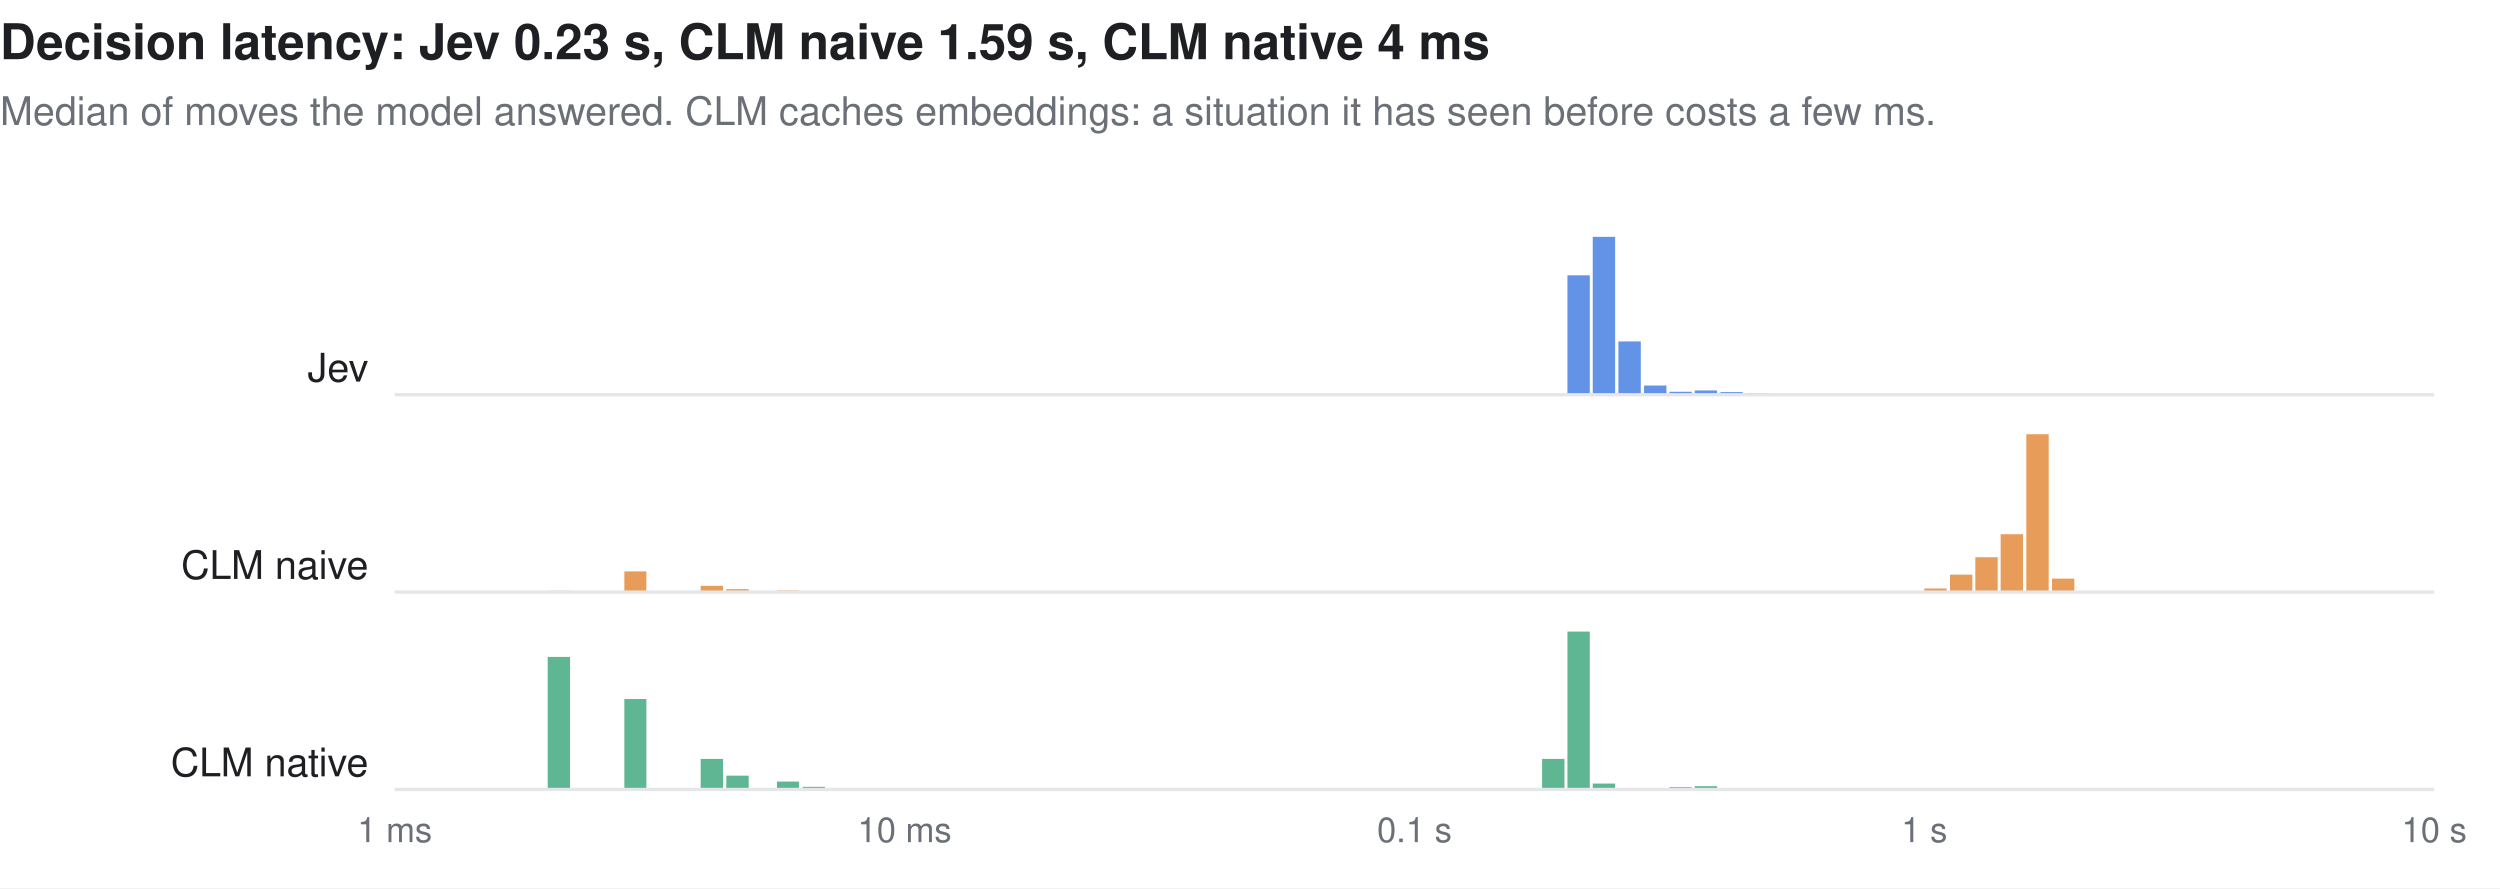
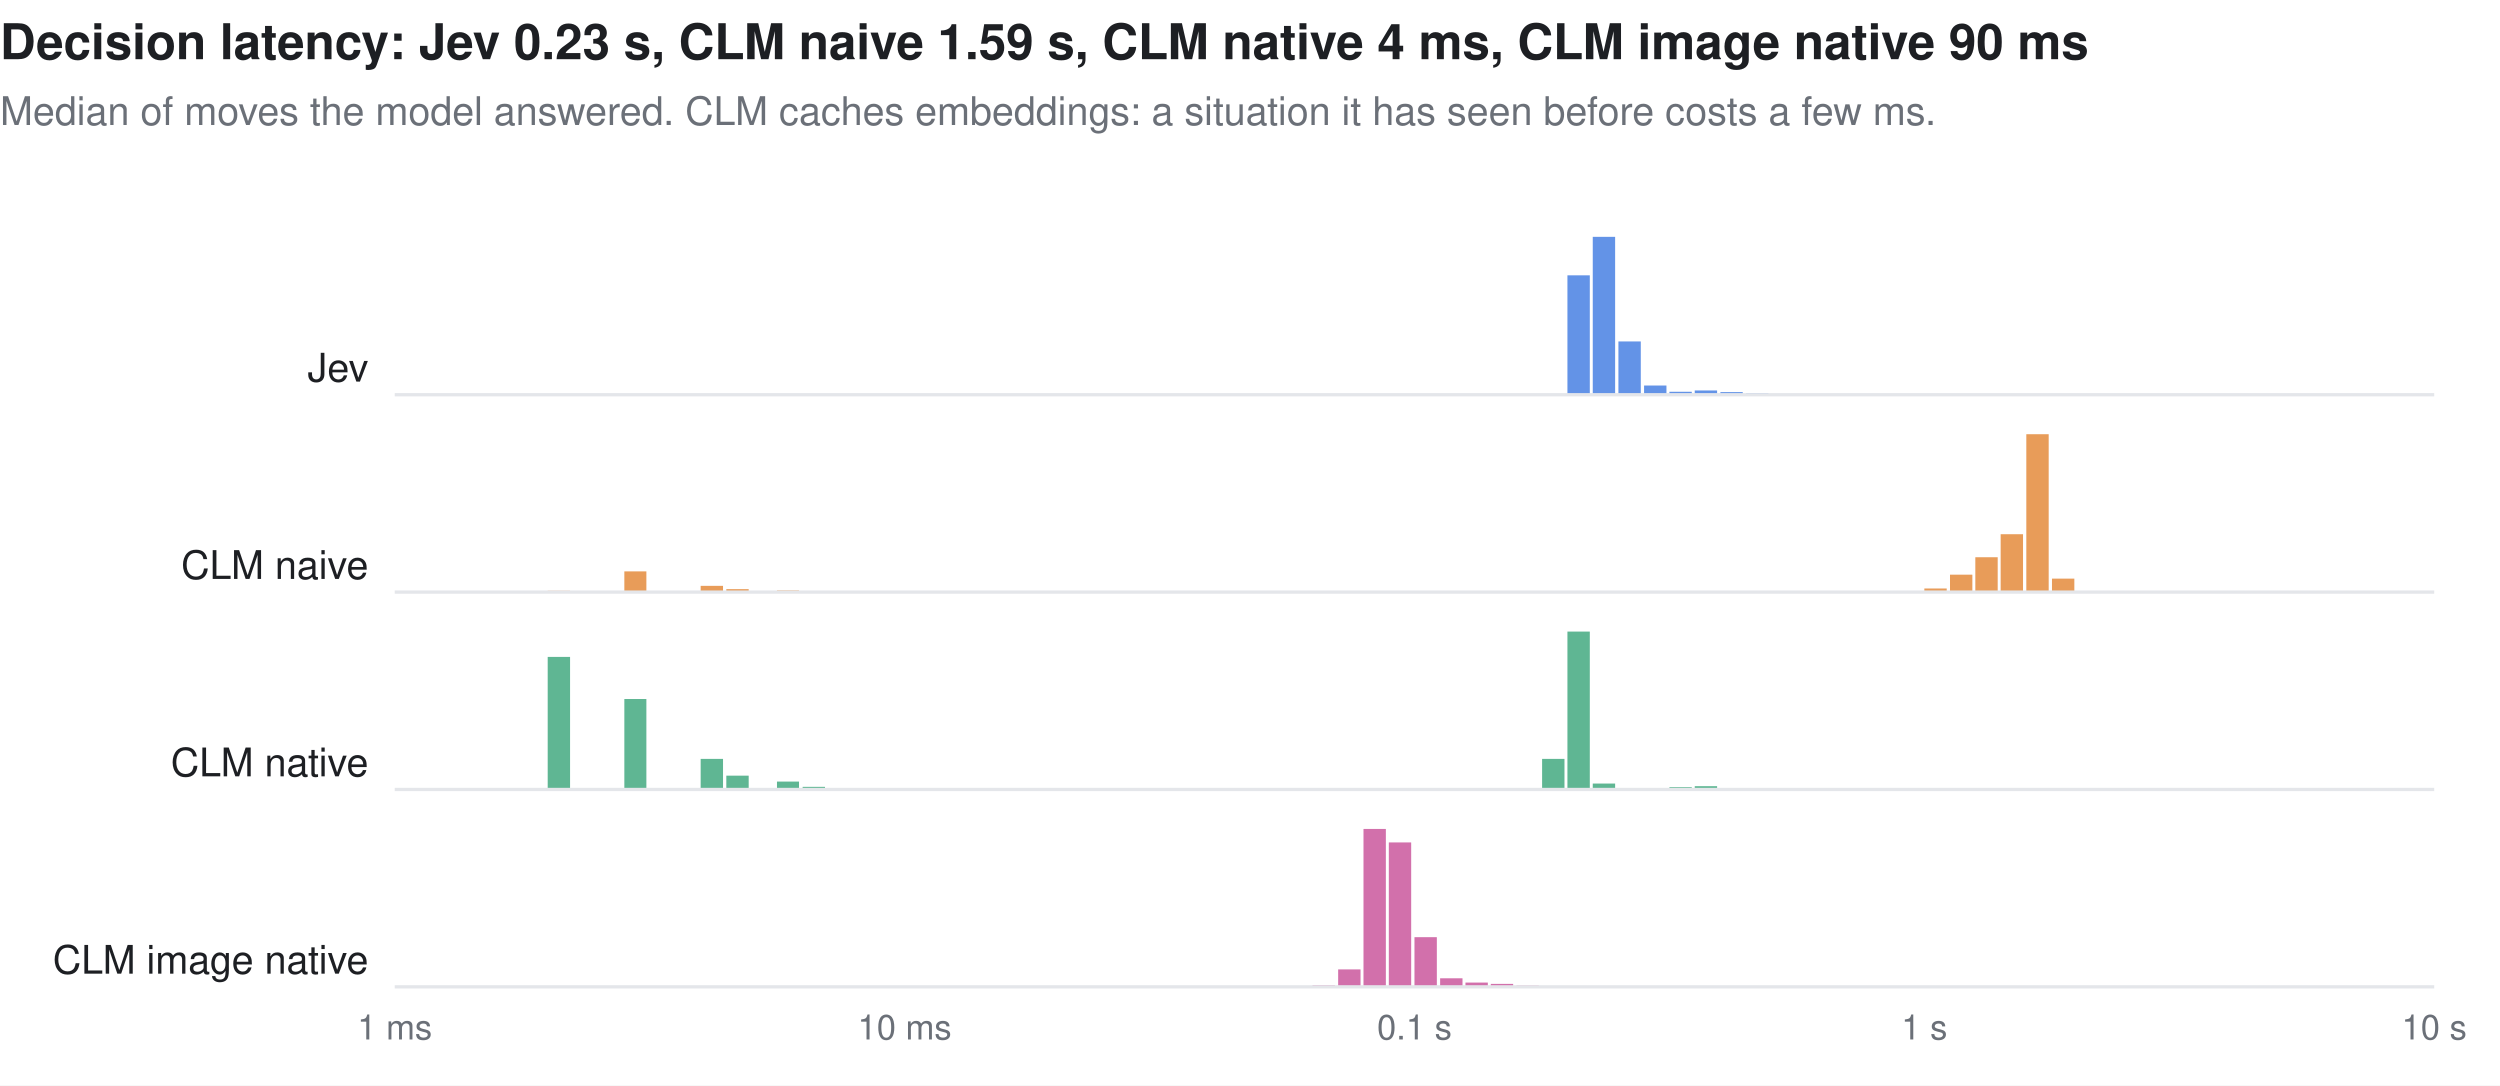
- <svg xmlns="http://www.w3.org/2000/svg" viewBox="0 0 760 270" width="760" font-family="Helvetica, Arial, sans-serif">
-   <rect width="760" height="270" fill="white" />
-   <text x="0.0" y="18.0" font-size="15" fill="#1d1f23" text-anchor="start" font-weight="600">Decision latency: Jev 0.23 s, CLM naive 1.59 s, CLM native 4 ms</text>
+ <svg xmlns="http://www.w3.org/2000/svg" viewBox="0 0 760 330" width="760" font-family="Helvetica, Arial, sans-serif">
+   <rect width="760" height="330" fill="white" />
+   <text x="0.0" y="18.0" font-size="15" fill="#1d1f23" text-anchor="start" font-weight="600">Decision latency: Jev 0.23 s, CLM naive 1.59 s, CLM native 4 ms, CLM image native 90 ms</text>
  <text x="0.0" y="38.0" font-size="12" fill="#6b7078" text-anchor="start" font-weight="400">Median of moves the model answered. CLM caches embeddings: a situation it has seen before costs a few ms.</text>
  <text x="112.0" y="116.0" font-size="12" fill="#1d1f23" text-anchor="end" font-weight="400">Jev</text>
  <rect x="120.0" y="120.0" width="6.7" height="0.0" fill="#2f6fdf" fill-opacity="0.75" />
  <rect x="127.7" y="120.0" width="6.8" height="0.0" fill="#2f6fdf" fill-opacity="0.75" />
  <rect x="135.5" y="120.0" width="6.8" height="0.0" fill="#2f6fdf" fill-opacity="0.75" />
  <rect x="143.2" y="120.0" width="6.8" height="0.0" fill="#2f6fdf" fill-opacity="0.75" />
  <rect x="151.0" y="120.0" width="6.7" height="0.0" fill="#2f6fdf" fill-opacity="0.75" />
  <rect x="158.8" y="120.0" width="6.7" height="0.0" fill="#2f6fdf" fill-opacity="0.75" />
  <rect x="166.5" y="120.0" width="6.8" height="0.0" fill="#2f6fdf" fill-opacity="0.75" />
  <rect x="174.2" y="120.0" width="6.8" height="0.0" fill="#2f6fdf" fill-opacity="0.75" />
  <rect x="182.0" y="120.0" width="6.8" height="0.0" fill="#2f6fdf" fill-opacity="0.75" />
  <rect x="189.8" y="120.0" width="6.7" height="0.0" fill="#2f6fdf" fill-opacity="0.75" />
  <rect x="197.5" y="120.0" width="6.7" height="0.0" fill="#2f6fdf" fill-opacity="0.75" />
  <rect x="205.2" y="120.0" width="6.8" height="0.0" fill="#2f6fdf" fill-opacity="0.75" />
  <rect x="213.0" y="120.0" width="6.8" height="0.0" fill="#2f6fdf" fill-opacity="0.75" />
  <rect x="220.8" y="120.0" width="6.8" height="0.0" fill="#2f6fdf" fill-opacity="0.75" />
  <rect x="228.5" y="120.0" width="6.7" height="0.0" fill="#2f6fdf" fill-opacity="0.75" />
  <rect x="236.2" y="120.0" width="6.7" height="0.0" fill="#2f6fdf" fill-opacity="0.75" />
  <rect x="244.0" y="120.0" width="6.8" height="0.0" fill="#2f6fdf" fill-opacity="0.75" />
  <rect x="251.8" y="120.0" width="6.8" height="0.0" fill="#2f6fdf" fill-opacity="0.75" />
  <rect x="259.5" y="120.0" width="6.8" height="0.0" fill="#2f6fdf" fill-opacity="0.75" />
  <rect x="267.2" y="120.0" width="6.8" height="0.0" fill="#2f6fdf" fill-opacity="0.75" />
  <rect x="275.0" y="120.0" width="6.8" height="0.0" fill="#2f6fdf" fill-opacity="0.75" />
  <rect x="282.8" y="120.0" width="6.8" height="0.0" fill="#2f6fdf" fill-opacity="0.75" />
  <rect x="290.5" y="120.0" width="6.8" height="0.0" fill="#2f6fdf" fill-opacity="0.75" />
  <rect x="298.2" y="120.0" width="6.8" height="0.0" fill="#2f6fdf" fill-opacity="0.75" />
  <rect x="306.0" y="120.0" width="6.8" height="0.0" fill="#2f6fdf" fill-opacity="0.75" />
  <rect x="313.8" y="120.0" width="6.8" height="0.0" fill="#2f6fdf" fill-opacity="0.75" />
  <rect x="321.5" y="120.0" width="6.8" height="0.0" fill="#2f6fdf" fill-opacity="0.75" />
  <rect x="329.2" y="120.0" width="6.8" height="0.0" fill="#2f6fdf" fill-opacity="0.75" />
  <rect x="337.0" y="120.0" width="6.8" height="0.0" fill="#2f6fdf" fill-opacity="0.75" />
  <rect x="344.8" y="120.0" width="6.8" height="0.0" fill="#2f6fdf" fill-opacity="0.75" />
  <rect x="352.5" y="120.0" width="6.8" height="0.0" fill="#2f6fdf" fill-opacity="0.75" />
  <rect x="360.2" y="120.0" width="6.8" height="0.0" fill="#2f6fdf" fill-opacity="0.75" />
  <rect x="368.0" y="120.0" width="6.8" height="0.0" fill="#2f6fdf" fill-opacity="0.75" />
  <rect x="375.8" y="120.0" width="6.8" height="0.0" fill="#2f6fdf" fill-opacity="0.75" />
  <rect x="383.5" y="120.0" width="6.8" height="0.0" fill="#2f6fdf" fill-opacity="0.75" />
  <rect x="391.2" y="120.0" width="6.8" height="0.0" fill="#2f6fdf" fill-opacity="0.75" />
  <rect x="399.0" y="120.0" width="6.8" height="0.0" fill="#2f6fdf" fill-opacity="0.75" />
  <rect x="406.8" y="120.0" width="6.8" height="0.0" fill="#2f6fdf" fill-opacity="0.75" />
  <rect x="414.5" y="120.0" width="6.8" height="0.0" fill="#2f6fdf" fill-opacity="0.75" />
  <rect x="422.2" y="120.0" width="6.8" height="0.0" fill="#2f6fdf" fill-opacity="0.75" />
  <rect x="430.0" y="120.0" width="6.8" height="0.0" fill="#2f6fdf" fill-opacity="0.75" />
  <rect x="437.8" y="120.0" width="6.8" height="0.0" fill="#2f6fdf" fill-opacity="0.75" />
  <rect x="445.5" y="120.0" width="6.8" height="0.0" fill="#2f6fdf" fill-opacity="0.75" />
  <rect x="453.2" y="120.0" width="6.8" height="0.0" fill="#2f6fdf" fill-opacity="0.75" />
  <rect x="461.0" y="120.0" width="6.8" height="0.0" fill="#2f6fdf" fill-opacity="0.75" />
  <rect x="468.8" y="120.0" width="6.8" height="0.0" fill="#2f6fdf" fill-opacity="0.75" />
  <rect x="476.5" y="83.7" width="6.8" height="36.3" fill="#2f6fdf" fill-opacity="0.75" />
  <rect x="484.2" y="72.0" width="6.8" height="48.0" fill="#2f6fdf" fill-opacity="0.75" />
  <rect x="492.0" y="103.8" width="6.8" height="16.2" fill="#2f6fdf" fill-opacity="0.75" />
  <rect x="499.8" y="117.2" width="6.8" height="2.8" fill="#2f6fdf" fill-opacity="0.75" />
  <rect x="507.5" y="119.1" width="6.8" height="0.9" fill="#2f6fdf" fill-opacity="0.75" />
  <rect x="515.2" y="118.7" width="6.8" height="1.3" fill="#2f6fdf" fill-opacity="0.75" />
  <rect x="523.0" y="119.2" width="6.8" height="0.8" fill="#2f6fdf" fill-opacity="0.75" />
  <rect x="530.8" y="119.5" width="6.8" height="0.5" fill="#2f6fdf" fill-opacity="0.75" />
  <rect x="538.5" y="119.8" width="6.8" height="0.2" fill="#2f6fdf" fill-opacity="0.75" />
  <rect x="546.2" y="119.9" width="6.8" height="0.1" fill="#2f6fdf" fill-opacity="0.75" />
  <rect x="554.0" y="120.0" width="6.8" height="0.0" fill="#2f6fdf" fill-opacity="0.75" />
  <rect x="561.8" y="120.0" width="6.8" height="0.0" fill="#2f6fdf" fill-opacity="0.75" />
  <rect x="569.5" y="120.0" width="6.8" height="0.0" fill="#2f6fdf" fill-opacity="0.75" />
  <rect x="577.2" y="120.0" width="6.8" height="0.0" fill="#2f6fdf" fill-opacity="0.75" />
  <rect x="585.0" y="120.0" width="6.8" height="0.0" fill="#2f6fdf" fill-opacity="0.75" />
  <rect x="592.8" y="120.0" width="6.8" height="0.0" fill="#2f6fdf" fill-opacity="0.75" />
  <rect x="600.5" y="120.0" width="6.8" height="0.0" fill="#2f6fdf" fill-opacity="0.75" />
  <rect x="608.2" y="120.0" width="6.8" height="0.0" fill="#2f6fdf" fill-opacity="0.75" />
  <rect x="616.0" y="120.0" width="6.8" height="0.0" fill="#2f6fdf" fill-opacity="0.75" />
  <rect x="623.8" y="120.0" width="6.8" height="0.0" fill="#2f6fdf" fill-opacity="0.75" />
  <rect x="631.5" y="120.0" width="6.8" height="0.0" fill="#2f6fdf" fill-opacity="0.75" />
  <rect x="639.2" y="120.0" width="6.8" height="0.0" fill="#2f6fdf" fill-opacity="0.75" />
  <rect x="647.0" y="120.0" width="6.8" height="0.0" fill="#2f6fdf" fill-opacity="0.75" />
  <rect x="654.8" y="120.0" width="6.8" height="0.0" fill="#2f6fdf" fill-opacity="0.75" />
  <rect x="662.5" y="120.0" width="6.8" height="0.0" fill="#2f6fdf" fill-opacity="0.75" />
  <rect x="670.2" y="120.0" width="6.8" height="0.0" fill="#2f6fdf" fill-opacity="0.75" />
  <rect x="678.0" y="120.0" width="6.8" height="0.0" fill="#2f6fdf" fill-opacity="0.75" />
  <rect x="685.8" y="120.0" width="6.8" height="0.0" fill="#2f6fdf" fill-opacity="0.75" />
  <rect x="693.5" y="120.0" width="6.8" height="0.0" fill="#2f6fdf" fill-opacity="0.75" />
  <rect x="701.2" y="120.0" width="6.8" height="0.0" fill="#2f6fdf" fill-opacity="0.75" />
  <rect x="709.0" y="120.0" width="6.8" height="0.0" fill="#2f6fdf" fill-opacity="0.75" />
  <rect x="716.8" y="120.0" width="6.8" height="0.0" fill="#2f6fdf" fill-opacity="0.75" />
  <rect x="724.5" y="120.0" width="6.8" height="0.0" fill="#2f6fdf" fill-opacity="0.75" />
  <rect x="732.2" y="120.0" width="6.8" height="0.0" fill="#2f6fdf" fill-opacity="0.75" />
  <line x1="120" x2="740" y1="120" y2="120" stroke="#e4e6ea" />
  <text x="112.0" y="176.0" font-size="12" fill="#1d1f23" text-anchor="end" font-weight="400">CLM naive</text>
  <rect x="120.0" y="180.0" width="6.7" height="0.0" fill="#e07b22" fill-opacity="0.75" />
  <rect x="127.7" y="180.0" width="6.8" height="0.0" fill="#e07b22" fill-opacity="0.75" />
  <rect x="135.5" y="180.0" width="6.8" height="0.0" fill="#e07b22" fill-opacity="0.75" />
  <rect x="143.2" y="180.0" width="6.8" height="0.0" fill="#e07b22" fill-opacity="0.75" />
  <rect x="151.0" y="180.0" width="6.7" height="0.0" fill="#e07b22" fill-opacity="0.75" />
  <rect x="158.8" y="180.0" width="6.7" height="0.0" fill="#e07b22" fill-opacity="0.75" />
  <rect x="166.5" y="179.6" width="6.8" height="0.4" fill="#e07b22" fill-opacity="0.75" />
  <rect x="174.2" y="180.0" width="6.8" height="0.0" fill="#e07b22" fill-opacity="0.75" />
  <rect x="182.0" y="180.0" width="6.8" height="0.0" fill="#e07b22" fill-opacity="0.75" />
  <rect x="189.8" y="173.7" width="6.7" height="6.3" fill="#e07b22" fill-opacity="0.75" />
  <rect x="197.5" y="180.0" width="6.7" height="0.0" fill="#e07b22" fill-opacity="0.75" />
  <rect x="205.2" y="180.0" width="6.8" height="0.0" fill="#e07b22" fill-opacity="0.75" />
  <rect x="213.0" y="178.1" width="6.8" height="1.9" fill="#e07b22" fill-opacity="0.75" />
  <rect x="220.8" y="179.1" width="6.8" height="0.9" fill="#e07b22" fill-opacity="0.75" />
  <rect x="228.5" y="180.0" width="6.7" height="0.0" fill="#e07b22" fill-opacity="0.75" />
  <rect x="236.2" y="179.5" width="6.7" height="0.5" fill="#e07b22" fill-opacity="0.75" />
  <rect x="244.0" y="179.9" width="6.8" height="0.1" fill="#e07b22" fill-opacity="0.75" />
  <rect x="251.8" y="180.0" width="6.8" height="0.0" fill="#e07b22" fill-opacity="0.75" />
  <rect x="259.5" y="180.0" width="6.8" height="0.0" fill="#e07b22" fill-opacity="0.75" />
  <rect x="267.2" y="180.0" width="6.8" height="0.0" fill="#e07b22" fill-opacity="0.75" />
  <rect x="275.0" y="180.0" width="6.8" height="0.0" fill="#e07b22" fill-opacity="0.75" />
  <rect x="282.8" y="180.0" width="6.8" height="0.0" fill="#e07b22" fill-opacity="0.75" />
  <rect x="290.5" y="180.0" width="6.8" height="0.0" fill="#e07b22" fill-opacity="0.75" />
  <rect x="298.2" y="180.0" width="6.8" height="0.0" fill="#e07b22" fill-opacity="0.75" />
  <rect x="306.0" y="180.0" width="6.8" height="0.0" fill="#e07b22" fill-opacity="0.75" />
  <rect x="313.8" y="180.0" width="6.8" height="0.0" fill="#e07b22" fill-opacity="0.75" />
  <rect x="321.5" y="180.0" width="6.8" height="0.0" fill="#e07b22" fill-opacity="0.75" />
  <rect x="329.2" y="180.0" width="6.8" height="0.0" fill="#e07b22" fill-opacity="0.75" />
  <rect x="337.0" y="180.0" width="6.8" height="0.0" fill="#e07b22" fill-opacity="0.75" />
  <rect x="344.8" y="180.0" width="6.8" height="0.0" fill="#e07b22" fill-opacity="0.75" />
  <rect x="352.5" y="180.0" width="6.8" height="0.0" fill="#e07b22" fill-opacity="0.75" />
  <rect x="360.2" y="180.0" width="6.8" height="0.0" fill="#e07b22" fill-opacity="0.75" />
  <rect x="368.0" y="180.0" width="6.8" height="0.0" fill="#e07b22" fill-opacity="0.75" />
  <rect x="375.8" y="180.0" width="6.8" height="0.0" fill="#e07b22" fill-opacity="0.75" />
  <rect x="383.5" y="180.0" width="6.8" height="0.0" fill="#e07b22" fill-opacity="0.75" />
  <rect x="391.2" y="180.0" width="6.8" height="0.0" fill="#e07b22" fill-opacity="0.75" />
  <rect x="399.0" y="180.0" width="6.8" height="0.0" fill="#e07b22" fill-opacity="0.75" />
  <rect x="406.8" y="180.0" width="6.8" height="0.0" fill="#e07b22" fill-opacity="0.75" />
  <rect x="414.5" y="180.0" width="6.8" height="0.0" fill="#e07b22" fill-opacity="0.75" />
  <rect x="422.2" y="180.0" width="6.8" height="0.0" fill="#e07b22" fill-opacity="0.75" />
  <rect x="430.0" y="180.0" width="6.8" height="0.0" fill="#e07b22" fill-opacity="0.75" />
  <rect x="437.8" y="180.0" width="6.8" height="0.0" fill="#e07b22" fill-opacity="0.75" />
  <rect x="445.5" y="180.0" width="6.8" height="0.0" fill="#e07b22" fill-opacity="0.75" />
  <rect x="453.2" y="180.0" width="6.8" height="0.0" fill="#e07b22" fill-opacity="0.75" />
  <rect x="461.0" y="180.0" width="6.8" height="0.0" fill="#e07b22" fill-opacity="0.75" />
  <rect x="468.8" y="180.0" width="6.8" height="0.0" fill="#e07b22" fill-opacity="0.75" />
  <rect x="476.5" y="180.0" width="6.8" height="0.0" fill="#e07b22" fill-opacity="0.75" />
  <rect x="484.2" y="180.0" width="6.8" height="0.0" fill="#e07b22" fill-opacity="0.75" />
  <rect x="492.0" y="180.0" width="6.8" height="0.0" fill="#e07b22" fill-opacity="0.75" />
  <rect x="499.8" y="180.0" width="6.8" height="0.0" fill="#e07b22" fill-opacity="0.75" />
  <rect x="507.5" y="180.0" width="6.8" height="0.0" fill="#e07b22" fill-opacity="0.75" />
  <rect x="515.2" y="180.0" width="6.8" height="0.0" fill="#e07b22" fill-opacity="0.75" />
  <rect x="523.0" y="180.0" width="6.8" height="0.0" fill="#e07b22" fill-opacity="0.75" />
  <rect x="530.8" y="180.0" width="6.8" height="0.0" fill="#e07b22" fill-opacity="0.75" />
  <rect x="538.5" y="180.0" width="6.8" height="0.0" fill="#e07b22" fill-opacity="0.75" />
  <rect x="546.2" y="180.0" width="6.8" height="0.0" fill="#e07b22" fill-opacity="0.75" />
  <rect x="554.0" y="180.0" width="6.8" height="0.0" fill="#e07b22" fill-opacity="0.75" />
  <rect x="561.8" y="180.0" width="6.8" height="0.0" fill="#e07b22" fill-opacity="0.75" />
  <rect x="569.5" y="180.0" width="6.8" height="0.0" fill="#e07b22" fill-opacity="0.75" />
  <rect x="577.2" y="180.0" width="6.8" height="0.0" fill="#e07b22" fill-opacity="0.75" />
  <rect x="585.0" y="178.9" width="6.8" height="1.1" fill="#e07b22" fill-opacity="0.75" />
  <rect x="592.8" y="174.7" width="6.8" height="5.3" fill="#e07b22" fill-opacity="0.75" />
  <rect x="600.5" y="169.4" width="6.8" height="10.6" fill="#e07b22" fill-opacity="0.75" />
  <rect x="608.2" y="162.4" width="6.8" height="17.6" fill="#e07b22" fill-opacity="0.75" />
  <rect x="616.0" y="132.0" width="6.8" height="48.0" fill="#e07b22" fill-opacity="0.75" />
  <rect x="623.8" y="175.9" width="6.8" height="4.1" fill="#e07b22" fill-opacity="0.75" />
  <rect x="631.5" y="180.0" width="6.8" height="0.0" fill="#e07b22" fill-opacity="0.75" />
  <rect x="639.2" y="180.0" width="6.8" height="0.0" fill="#e07b22" fill-opacity="0.75" />
  <rect x="647.0" y="180.0" width="6.8" height="0.0" fill="#e07b22" fill-opacity="0.75" />
  <rect x="654.8" y="180.0" width="6.8" height="0.0" fill="#e07b22" fill-opacity="0.75" />
  <rect x="662.5" y="180.0" width="6.8" height="0.0" fill="#e07b22" fill-opacity="0.75" />
  <rect x="670.2" y="180.0" width="6.8" height="0.0" fill="#e07b22" fill-opacity="0.75" />
  <rect x="678.0" y="180.0" width="6.8" height="0.0" fill="#e07b22" fill-opacity="0.75" />
  <rect x="685.8" y="180.0" width="6.8" height="0.0" fill="#e07b22" fill-opacity="0.75" />
  <rect x="693.5" y="180.0" width="6.8" height="0.0" fill="#e07b22" fill-opacity="0.75" />
  <rect x="701.2" y="180.0" width="6.8" height="0.0" fill="#e07b22" fill-opacity="0.75" />
  <rect x="709.0" y="180.0" width="6.8" height="0.0" fill="#e07b22" fill-opacity="0.75" />
  <rect x="716.8" y="180.0" width="6.8" height="0.0" fill="#e07b22" fill-opacity="0.75" />
  <rect x="724.5" y="180.0" width="6.8" height="0.0" fill="#e07b22" fill-opacity="0.75" />
  <rect x="732.2" y="180.0" width="6.8" height="0.0" fill="#e07b22" fill-opacity="0.75" />
  <line x1="120" x2="740" y1="180" y2="180" stroke="#e4e6ea" />
  <text x="112.0" y="236.0" font-size="12" fill="#1d1f23" text-anchor="end" font-weight="400">CLM native</text>
  <rect x="120.0" y="240.0" width="6.7" height="0.0" fill="#2a9d6f" fill-opacity="0.75" />
  <rect x="127.7" y="240.0" width="6.8" height="0.0" fill="#2a9d6f" fill-opacity="0.75" />
  <rect x="135.5" y="240.0" width="6.8" height="0.0" fill="#2a9d6f" fill-opacity="0.75" />
  <rect x="143.2" y="240.0" width="6.8" height="0.0" fill="#2a9d6f" fill-opacity="0.75" />
  <rect x="151.0" y="240.0" width="6.7" height="0.0" fill="#2a9d6f" fill-opacity="0.75" />
  <rect x="158.8" y="240.0" width="6.7" height="0.0" fill="#2a9d6f" fill-opacity="0.75" />
  <rect x="166.5" y="199.7" width="6.8" height="40.3" fill="#2a9d6f" fill-opacity="0.75" />
  <rect x="174.2" y="240.0" width="6.8" height="0.0" fill="#2a9d6f" fill-opacity="0.75" />
  <rect x="182.0" y="240.0" width="6.8" height="0.0" fill="#2a9d6f" fill-opacity="0.75" />
  <rect x="189.8" y="212.5" width="6.7" height="27.5" fill="#2a9d6f" fill-opacity="0.75" />
  <rect x="197.5" y="240.0" width="6.7" height="0.0" fill="#2a9d6f" fill-opacity="0.75" />
  <rect x="205.2" y="240.0" width="6.8" height="0.0" fill="#2a9d6f" fill-opacity="0.75" />
  <rect x="213.0" y="230.7" width="6.8" height="9.3" fill="#2a9d6f" fill-opacity="0.75" />
  <rect x="220.8" y="235.8" width="6.8" height="4.2" fill="#2a9d6f" fill-opacity="0.75" />
  <rect x="228.5" y="240.0" width="6.7" height="0.0" fill="#2a9d6f" fill-opacity="0.75" />
  <rect x="236.2" y="237.6" width="6.7" height="2.4" fill="#2a9d6f" fill-opacity="0.75" />
  <rect x="244.0" y="239.2" width="6.8" height="0.8" fill="#2a9d6f" fill-opacity="0.75" />
  <rect x="251.8" y="240.0" width="6.8" height="0.0" fill="#2a9d6f" fill-opacity="0.75" />
  <rect x="259.5" y="239.8" width="6.8" height="0.2" fill="#2a9d6f" fill-opacity="0.75" />
  <rect x="267.2" y="239.9" width="6.8" height="0.1" fill="#2a9d6f" fill-opacity="0.75" />
  <rect x="275.0" y="239.9" width="6.8" height="0.1" fill="#2a9d6f" fill-opacity="0.75" />
  <rect x="282.8" y="240.0" width="6.8" height="0.0" fill="#2a9d6f" fill-opacity="0.75" />
  <rect x="290.5" y="240.0" width="6.8" height="0.0" fill="#2a9d6f" fill-opacity="0.75" />
  <rect x="298.2" y="240.0" width="6.8" height="0.0" fill="#2a9d6f" fill-opacity="0.75" />
  <rect x="306.0" y="240.0" width="6.8" height="0.0" fill="#2a9d6f" fill-opacity="0.75" />
  <rect x="313.8" y="240.0" width="6.8" height="0.0" fill="#2a9d6f" fill-opacity="0.75" />
  <rect x="321.5" y="240.0" width="6.8" height="0.0" fill="#2a9d6f" fill-opacity="0.75" />
  <rect x="329.2" y="240.0" width="6.8" height="0.0" fill="#2a9d6f" fill-opacity="0.75" />
  <rect x="337.0" y="240.0" width="6.8" height="0.0" fill="#2a9d6f" fill-opacity="0.75" />
  <rect x="344.8" y="240.0" width="6.8" height="0.0" fill="#2a9d6f" fill-opacity="0.75" />
  <rect x="352.5" y="240.0" width="6.8" height="0.0" fill="#2a9d6f" fill-opacity="0.75" />
  <rect x="360.2" y="240.0" width="6.8" height="0.0" fill="#2a9d6f" fill-opacity="0.75" />
  <rect x="368.0" y="240.0" width="6.8" height="0.0" fill="#2a9d6f" fill-opacity="0.75" />
  <rect x="375.8" y="240.0" width="6.8" height="0.0" fill="#2a9d6f" fill-opacity="0.75" />
  <rect x="383.5" y="240.0" width="6.8" height="0.0" fill="#2a9d6f" fill-opacity="0.75" />
  <rect x="391.2" y="240.0" width="6.8" height="0.0" fill="#2a9d6f" fill-opacity="0.75" />
  <rect x="399.0" y="240.0" width="6.8" height="0.0" fill="#2a9d6f" fill-opacity="0.75" />
  <rect x="406.8" y="240.0" width="6.8" height="0.0" fill="#2a9d6f" fill-opacity="0.75" />
  <rect x="414.5" y="240.0" width="6.8" height="0.0" fill="#2a9d6f" fill-opacity="0.75" />
  <rect x="422.2" y="240.0" width="6.8" height="0.0" fill="#2a9d6f" fill-opacity="0.75" />
  <rect x="430.0" y="240.0" width="6.8" height="0.0" fill="#2a9d6f" fill-opacity="0.75" />
  <rect x="437.8" y="240.0" width="6.8" height="0.0" fill="#2a9d6f" fill-opacity="0.75" />
  <rect x="445.5" y="240.0" width="6.8" height="0.0" fill="#2a9d6f" fill-opacity="0.75" />
  <rect x="453.2" y="240.0" width="6.8" height="0.0" fill="#2a9d6f" fill-opacity="0.75" />
  <rect x="461.0" y="239.9" width="6.8" height="0.1" fill="#2a9d6f" fill-opacity="0.75" />
  <rect x="468.8" y="230.7" width="6.8" height="9.3" fill="#2a9d6f" fill-opacity="0.75" />
  <rect x="476.5" y="192.0" width="6.8" height="48.0" fill="#2a9d6f" fill-opacity="0.75" />
  <rect x="484.2" y="238.2" width="6.8" height="1.8" fill="#2a9d6f" fill-opacity="0.75" />
  <rect x="492.0" y="239.8" width="6.8" height="0.2" fill="#2a9d6f" fill-opacity="0.75" />
  <rect x="499.8" y="240.0" width="6.8" height="0.0" fill="#2a9d6f" fill-opacity="0.75" />
  <rect x="507.5" y="239.3" width="6.8" height="0.7" fill="#2a9d6f" fill-opacity="0.75" />
  <rect x="515.2" y="239.0" width="6.8" height="1.0" fill="#2a9d6f" fill-opacity="0.75" />
  <rect x="523.0" y="239.6" width="6.8" height="0.4" fill="#2a9d6f" fill-opacity="0.75" />
  <rect x="530.8" y="240.0" width="6.8" height="0.0" fill="#2a9d6f" fill-opacity="0.75" />
  <rect x="538.5" y="240.0" width="6.8" height="0.0" fill="#2a9d6f" fill-opacity="0.75" />
  <rect x="546.2" y="239.9" width="6.8" height="0.1" fill="#2a9d6f" fill-opacity="0.75" />
  <rect x="554.0" y="240.0" width="6.8" height="0.0" fill="#2a9d6f" fill-opacity="0.75" />
  <rect x="561.8" y="240.0" width="6.8" height="0.0" fill="#2a9d6f" fill-opacity="0.75" />
  <rect x="569.5" y="240.0" width="6.8" height="0.0" fill="#2a9d6f" fill-opacity="0.75" />
  <rect x="577.2" y="240.0" width="6.8" height="0.0" fill="#2a9d6f" fill-opacity="0.75" />
  <rect x="585.0" y="240.0" width="6.8" height="0.0" fill="#2a9d6f" fill-opacity="0.75" />
  <rect x="592.8" y="240.0" width="6.8" height="0.0" fill="#2a9d6f" fill-opacity="0.75" />
  <rect x="600.5" y="240.0" width="6.8" height="0.0" fill="#2a9d6f" fill-opacity="0.75" />
  <rect x="608.2" y="240.0" width="6.8" height="0.0" fill="#2a9d6f" fill-opacity="0.75" />
  <rect x="616.0" y="240.0" width="6.8" height="0.0" fill="#2a9d6f" fill-opacity="0.75" />
  <rect x="623.8" y="240.0" width="6.8" height="0.0" fill="#2a9d6f" fill-opacity="0.75" />
  <rect x="631.5" y="240.0" width="6.8" height="0.0" fill="#2a9d6f" fill-opacity="0.75" />
  <rect x="639.2" y="240.0" width="6.8" height="0.0" fill="#2a9d6f" fill-opacity="0.75" />
  <rect x="647.0" y="240.0" width="6.8" height="0.0" fill="#2a9d6f" fill-opacity="0.75" />
  <rect x="654.8" y="240.0" width="6.8" height="0.0" fill="#2a9d6f" fill-opacity="0.75" />
  <rect x="662.5" y="240.0" width="6.8" height="0.0" fill="#2a9d6f" fill-opacity="0.75" />
  <rect x="670.2" y="240.0" width="6.8" height="0.0" fill="#2a9d6f" fill-opacity="0.75" />
  <rect x="678.0" y="240.0" width="6.8" height="0.0" fill="#2a9d6f" fill-opacity="0.75" />
  <rect x="685.8" y="240.0" width="6.8" height="0.0" fill="#2a9d6f" fill-opacity="0.75" />
  <rect x="693.5" y="240.0" width="6.8" height="0.0" fill="#2a9d6f" fill-opacity="0.75" />
  <rect x="701.2" y="240.0" width="6.8" height="0.0" fill="#2a9d6f" fill-opacity="0.75" />
  <rect x="709.0" y="240.0" width="6.8" height="0.0" fill="#2a9d6f" fill-opacity="0.75" />
  <rect x="716.8" y="240.0" width="6.8" height="0.0" fill="#2a9d6f" fill-opacity="0.75" />
  <rect x="724.5" y="240.0" width="6.8" height="0.0" fill="#2a9d6f" fill-opacity="0.75" />
  <rect x="732.2" y="240.0" width="6.8" height="0.0" fill="#2a9d6f" fill-opacity="0.75" />
  <line x1="120" x2="740" y1="240" y2="240" stroke="#e4e6ea" />
-   <text x="120.0" y="256.0" font-size="10.5" fill="#6b7078" text-anchor="middle" font-weight="400">1 ms</text>
-   <text x="275.0" y="256.0" font-size="10.5" fill="#6b7078" text-anchor="middle" font-weight="400">10 ms</text>
-   <text x="430.0" y="256.0" font-size="10.5" fill="#6b7078" text-anchor="middle" font-weight="400">0.1 s</text>
-   <text x="585.0" y="256.0" font-size="10.5" fill="#6b7078" text-anchor="middle" font-weight="400">1 s</text>
-   <text x="740.0" y="256.0" font-size="10.5" fill="#6b7078" text-anchor="middle" font-weight="400">10 s</text>
+   <text x="112.0" y="296.0" font-size="12" fill="#1d1f23" text-anchor="end" font-weight="400">CLM image native</text>
+   <rect x="120.0" y="300.0" width="6.7" height="0.0" fill="#c2408f" fill-opacity="0.75" />
+   <rect x="127.7" y="300.0" width="6.8" height="0.0" fill="#c2408f" fill-opacity="0.75" />
+   <rect x="135.5" y="300.0" width="6.8" height="0.0" fill="#c2408f" fill-opacity="0.75" />
+   <rect x="143.2" y="300.0" width="6.8" height="0.0" fill="#c2408f" fill-opacity="0.75" />
+   <rect x="151.0" y="300.0" width="6.7" height="0.0" fill="#c2408f" fill-opacity="0.75" />
+   <rect x="158.8" y="300.0" width="6.7" height="0.0" fill="#c2408f" fill-opacity="0.75" />
+   <rect x="166.5" y="300.0" width="6.8" height="0.0" fill="#c2408f" fill-opacity="0.75" />
+   <rect x="174.2" y="300.0" width="6.8" height="0.0" fill="#c2408f" fill-opacity="0.75" />
+   <rect x="182.0" y="300.0" width="6.8" height="0.0" fill="#c2408f" fill-opacity="0.75" />
+   <rect x="189.8" y="300.0" width="6.7" height="0.0" fill="#c2408f" fill-opacity="0.75" />
+   <rect x="197.5" y="300.0" width="6.7" height="0.0" fill="#c2408f" fill-opacity="0.75" />
+   <rect x="205.2" y="300.0" width="6.8" height="0.0" fill="#c2408f" fill-opacity="0.75" />
+   <rect x="213.0" y="300.0" width="6.8" height="0.0" fill="#c2408f" fill-opacity="0.75" />
+   <rect x="220.8" y="300.0" width="6.8" height="0.0" fill="#c2408f" fill-opacity="0.75" />
+   <rect x="228.5" y="300.0" width="6.7" height="0.0" fill="#c2408f" fill-opacity="0.75" />
+   <rect x="236.2" y="300.0" width="6.7" height="0.0" fill="#c2408f" fill-opacity="0.75" />
+   <rect x="244.0" y="300.0" width="6.8" height="0.0" fill="#c2408f" fill-opacity="0.75" />
+   <rect x="251.8" y="300.0" width="6.8" height="0.0" fill="#c2408f" fill-opacity="0.75" />
+   <rect x="259.5" y="300.0" width="6.8" height="0.0" fill="#c2408f" fill-opacity="0.75" />
+   <rect x="267.2" y="300.0" width="6.8" height="0.0" fill="#c2408f" fill-opacity="0.75" />
+   <rect x="275.0" y="300.0" width="6.8" height="0.0" fill="#c2408f" fill-opacity="0.75" />
+   <rect x="282.8" y="300.0" width="6.8" height="0.0" fill="#c2408f" fill-opacity="0.75" />
+   <rect x="290.5" y="300.0" width="6.8" height="0.0" fill="#c2408f" fill-opacity="0.75" />
+   <rect x="298.2" y="300.0" width="6.8" height="0.0" fill="#c2408f" fill-opacity="0.75" />
+   <rect x="306.0" y="300.0" width="6.8" height="0.0" fill="#c2408f" fill-opacity="0.75" />
+   <rect x="313.8" y="300.0" width="6.8" height="0.0" fill="#c2408f" fill-opacity="0.75" />
+   <rect x="321.5" y="300.0" width="6.8" height="0.0" fill="#c2408f" fill-opacity="0.75" />
+   <rect x="329.2" y="300.0" width="6.8" height="0.0" fill="#c2408f" fill-opacity="0.75" />
+   <rect x="337.0" y="300.0" width="6.8" height="0.0" fill="#c2408f" fill-opacity="0.75" />
+   <rect x="344.8" y="300.0" width="6.8" height="0.0" fill="#c2408f" fill-opacity="0.75" />
+   <rect x="352.5" y="300.0" width="6.8" height="0.0" fill="#c2408f" fill-opacity="0.75" />
+   <rect x="360.2" y="300.0" width="6.8" height="0.0" fill="#c2408f" fill-opacity="0.75" />
+   <rect x="368.0" y="300.0" width="6.8" height="0.0" fill="#c2408f" fill-opacity="0.75" />
+   <rect x="375.8" y="300.0" width="6.8" height="0.0" fill="#c2408f" fill-opacity="0.75" />
+   <rect x="383.5" y="300.0" width="6.8" height="0.0" fill="#c2408f" fill-opacity="0.75" />
+   <rect x="391.2" y="299.9" width="6.8" height="0.1" fill="#c2408f" fill-opacity="0.75" />
+   <rect x="399.0" y="299.5" width="6.8" height="0.5" fill="#c2408f" fill-opacity="0.75" />
+   <rect x="406.8" y="294.7" width="6.8" height="5.3" fill="#c2408f" fill-opacity="0.75" />
+   <rect x="414.5" y="252.0" width="6.8" height="48.0" fill="#c2408f" fill-opacity="0.75" />
+   <rect x="422.2" y="256.1" width="6.8" height="43.9" fill="#c2408f" fill-opacity="0.75" />
+   <rect x="430.0" y="284.9" width="6.8" height="15.1" fill="#c2408f" fill-opacity="0.75" />
+   <rect x="437.8" y="297.4" width="6.8" height="2.6" fill="#c2408f" fill-opacity="0.75" />
+   <rect x="445.5" y="298.7" width="6.8" height="1.3" fill="#c2408f" fill-opacity="0.75" />
+   <rect x="453.2" y="299.1" width="6.8" height="0.9" fill="#c2408f" fill-opacity="0.75" />
+   <rect x="461.0" y="299.6" width="6.8" height="0.4" fill="#c2408f" fill-opacity="0.75" />
+   <rect x="468.8" y="299.8" width="6.8" height="0.2" fill="#c2408f" fill-opacity="0.75" />
+   <rect x="476.5" y="299.8" width="6.8" height="0.2" fill="#c2408f" fill-opacity="0.75" />
+   <rect x="484.2" y="299.9" width="6.8" height="0.1" fill="#c2408f" fill-opacity="0.75" />
+   <rect x="492.0" y="299.9" width="6.8" height="0.1" fill="#c2408f" fill-opacity="0.75" />
+   <rect x="499.8" y="300.0" width="6.8" height="0.0" fill="#c2408f" fill-opacity="0.75" />
+   <rect x="507.5" y="300.0" width="6.8" height="0.0" fill="#c2408f" fill-opacity="0.75" />
+   <rect x="515.2" y="300.0" width="6.8" height="0.0" fill="#c2408f" fill-opacity="0.75" />
+   <rect x="523.0" y="300.0" width="6.8" height="0.0" fill="#c2408f" fill-opacity="0.75" />
+   <rect x="530.8" y="300.0" width="6.8" height="0.0" fill="#c2408f" fill-opacity="0.75" />
+   <rect x="538.5" y="300.0" width="6.8" height="0.0" fill="#c2408f" fill-opacity="0.75" />
+   <rect x="546.2" y="300.0" width="6.8" height="0.0" fill="#c2408f" fill-opacity="0.75" />
+   <rect x="554.0" y="300.0" width="6.8" height="0.0" fill="#c2408f" fill-opacity="0.75" />
+   <rect x="561.8" y="300.0" width="6.8" height="0.0" fill="#c2408f" fill-opacity="0.75" />
+   <rect x="569.5" y="300.0" width="6.8" height="0.0" fill="#c2408f" fill-opacity="0.75" />
+   <rect x="577.2" y="300.0" width="6.8" height="0.0" fill="#c2408f" fill-opacity="0.75" />
+   <rect x="585.0" y="300.0" width="6.8" height="0.0" fill="#c2408f" fill-opacity="0.75" />
+   <rect x="592.8" y="300.0" width="6.8" height="0.0" fill="#c2408f" fill-opacity="0.75" />
+   <rect x="600.5" y="300.0" width="6.8" height="0.0" fill="#c2408f" fill-opacity="0.75" />
+   <rect x="608.2" y="300.0" width="6.8" height="0.0" fill="#c2408f" fill-opacity="0.75" />
+   <rect x="616.0" y="300.0" width="6.8" height="0.0" fill="#c2408f" fill-opacity="0.75" />
+   <rect x="623.8" y="300.0" width="6.8" height="0.0" fill="#c2408f" fill-opacity="0.75" />
+   <rect x="631.5" y="300.0" width="6.8" height="0.0" fill="#c2408f" fill-opacity="0.75" />
+   <rect x="639.2" y="300.0" width="6.8" height="0.0" fill="#c2408f" fill-opacity="0.75" />
+   <rect x="647.0" y="300.0" width="6.8" height="0.0" fill="#c2408f" fill-opacity="0.75" />
+   <rect x="654.8" y="300.0" width="6.8" height="0.0" fill="#c2408f" fill-opacity="0.75" />
+   <rect x="662.5" y="300.0" width="6.8" height="0.0" fill="#c2408f" fill-opacity="0.75" />
+   <rect x="670.2" y="300.0" width="6.8" height="0.0" fill="#c2408f" fill-opacity="0.75" />
+   <rect x="678.0" y="300.0" width="6.8" height="0.0" fill="#c2408f" fill-opacity="0.75" />
+   <rect x="685.8" y="300.0" width="6.8" height="0.0" fill="#c2408f" fill-opacity="0.75" />
+   <rect x="693.5" y="300.0" width="6.8" height="0.0" fill="#c2408f" fill-opacity="0.75" />
+   <rect x="701.2" y="300.0" width="6.8" height="0.0" fill="#c2408f" fill-opacity="0.75" />
+   <rect x="709.0" y="300.0" width="6.8" height="0.0" fill="#c2408f" fill-opacity="0.75" />
+   <rect x="716.8" y="300.0" width="6.8" height="0.0" fill="#c2408f" fill-opacity="0.75" />
+   <rect x="724.5" y="300.0" width="6.8" height="0.0" fill="#c2408f" fill-opacity="0.75" />
+   <rect x="732.2" y="300.0" width="6.8" height="0.0" fill="#c2408f" fill-opacity="0.75" />
+   <line x1="120" x2="740" y1="300" y2="300" stroke="#e4e6ea" />
+   <text x="120.0" y="316.0" font-size="10.5" fill="#6b7078" text-anchor="middle" font-weight="400">1 ms</text>
+   <text x="275.0" y="316.0" font-size="10.5" fill="#6b7078" text-anchor="middle" font-weight="400">10 ms</text>
+   <text x="430.0" y="316.0" font-size="10.5" fill="#6b7078" text-anchor="middle" font-weight="400">0.1 s</text>
+   <text x="585.0" y="316.0" font-size="10.5" fill="#6b7078" text-anchor="middle" font-weight="400">1 s</text>
+   <text x="740.0" y="316.0" font-size="10.5" fill="#6b7078" text-anchor="middle" font-weight="400">10 s</text>
</svg>
